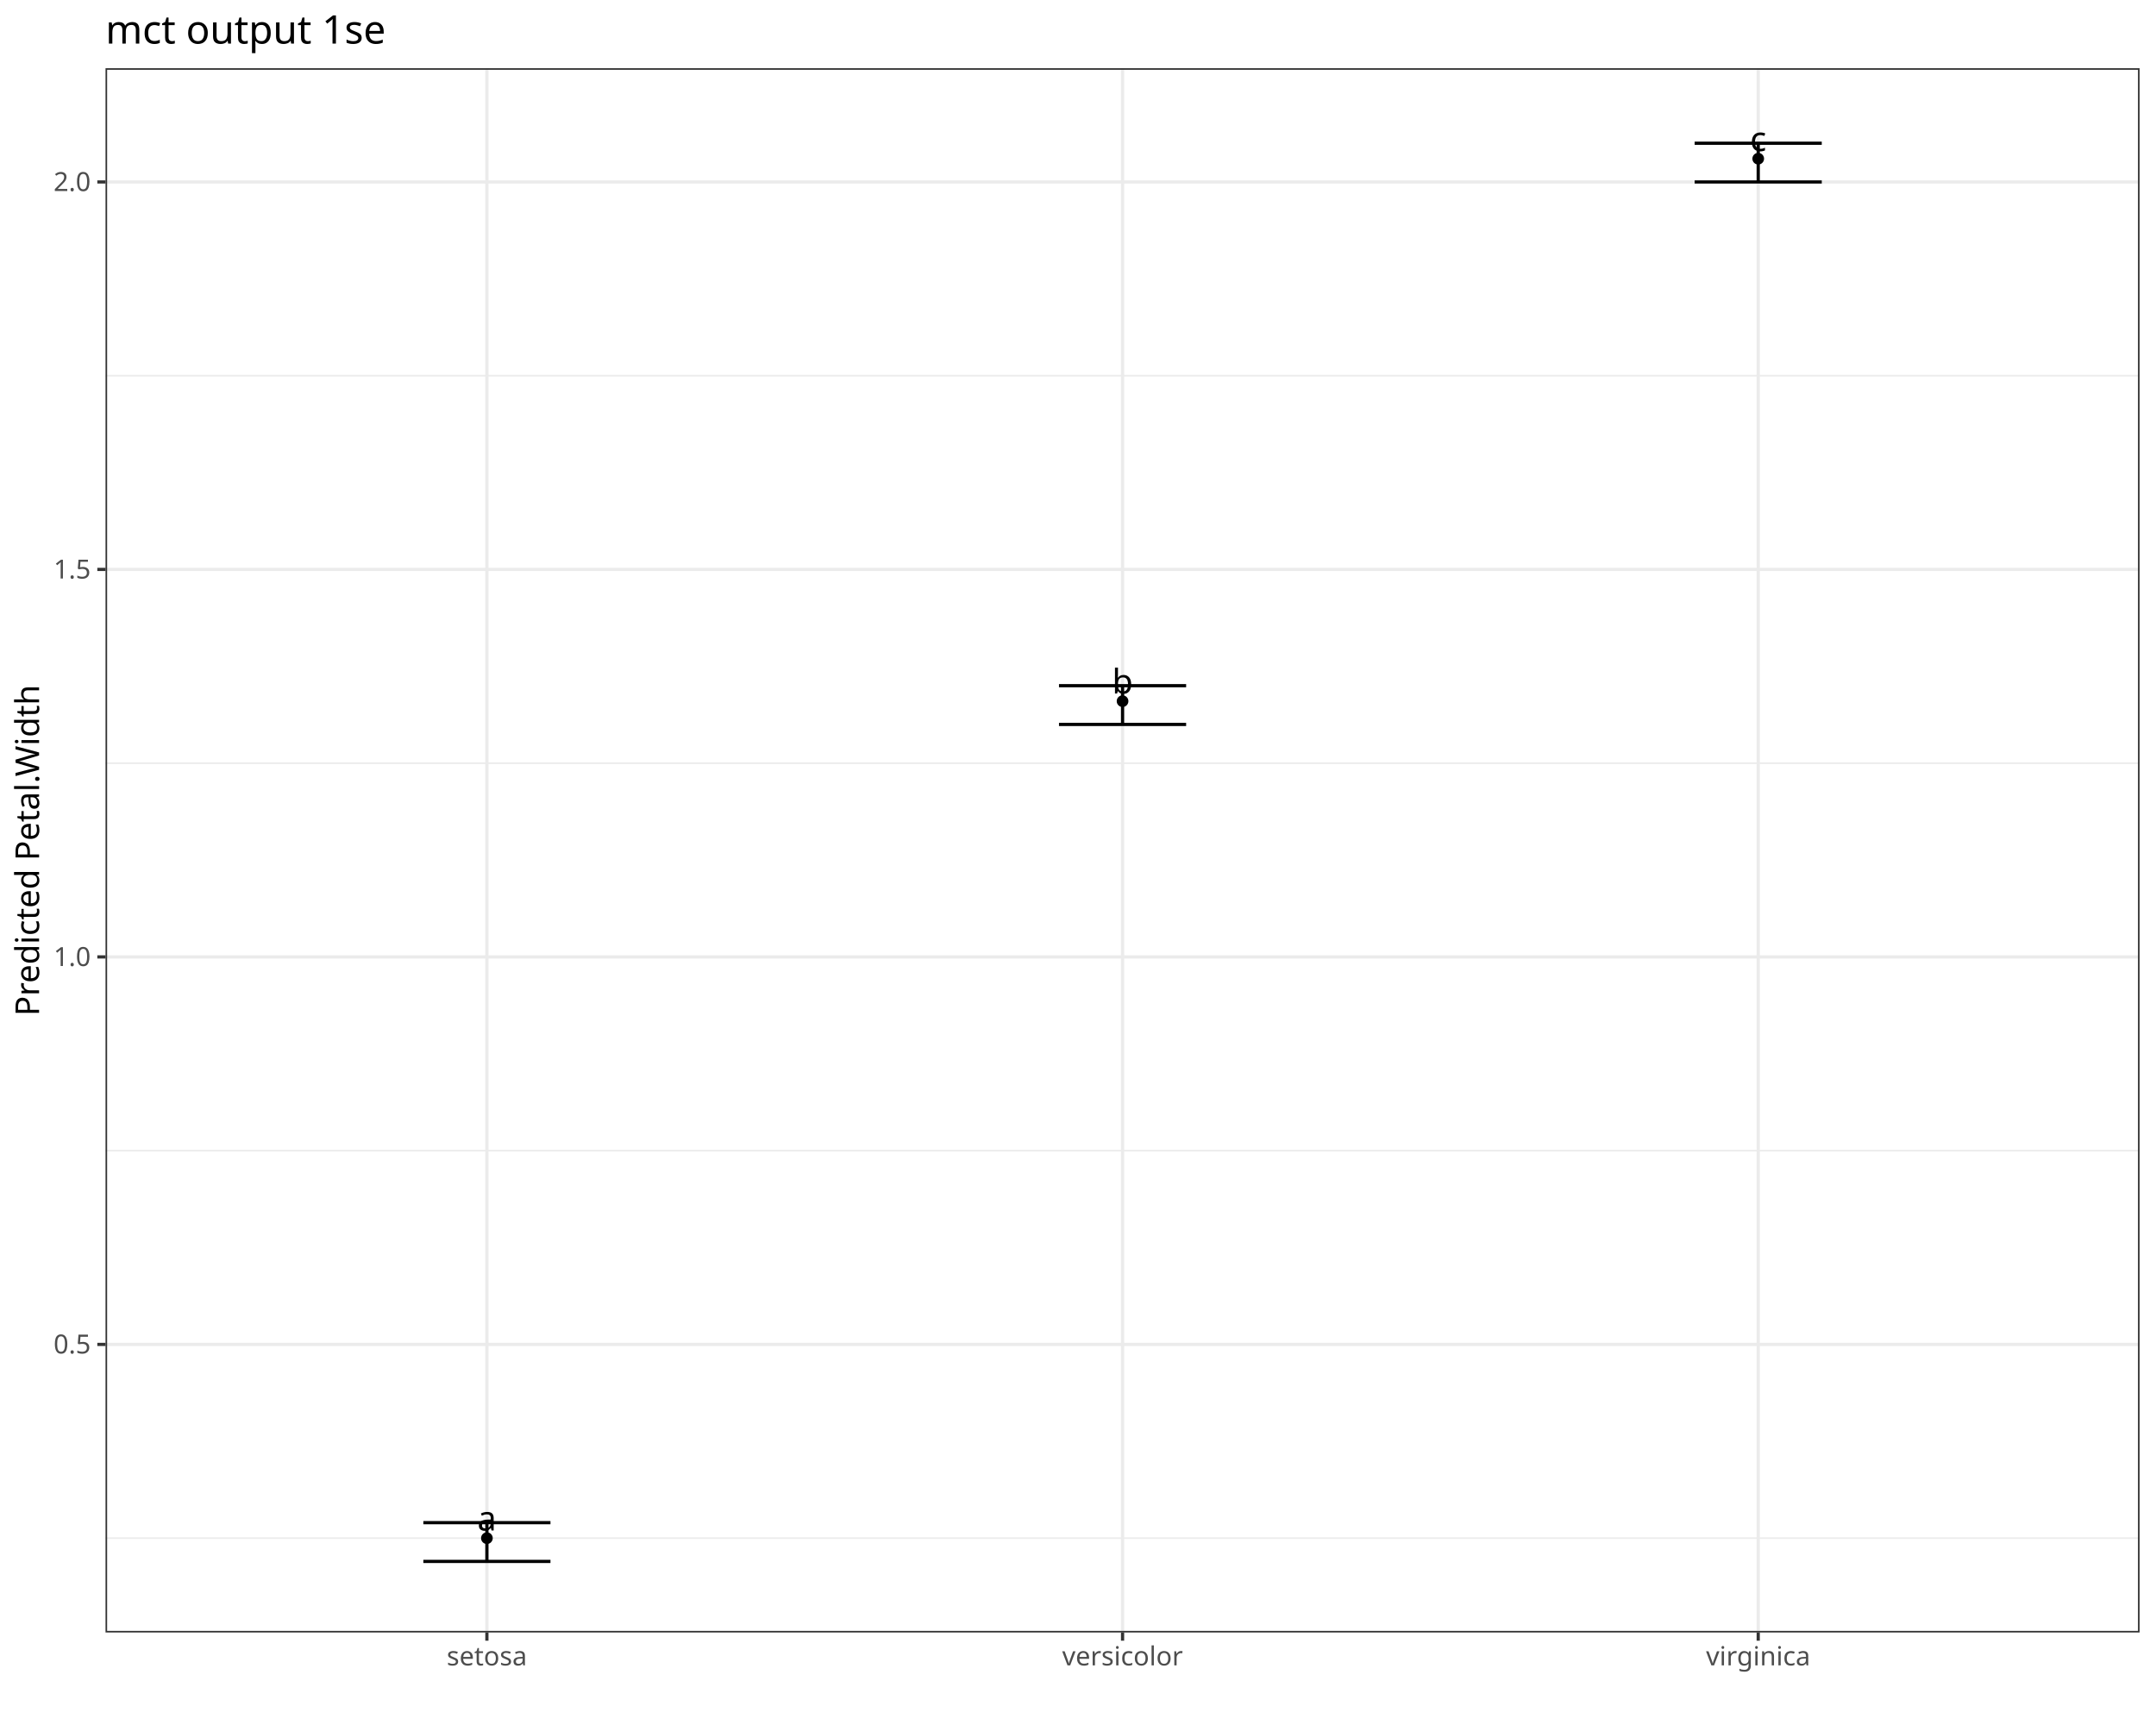
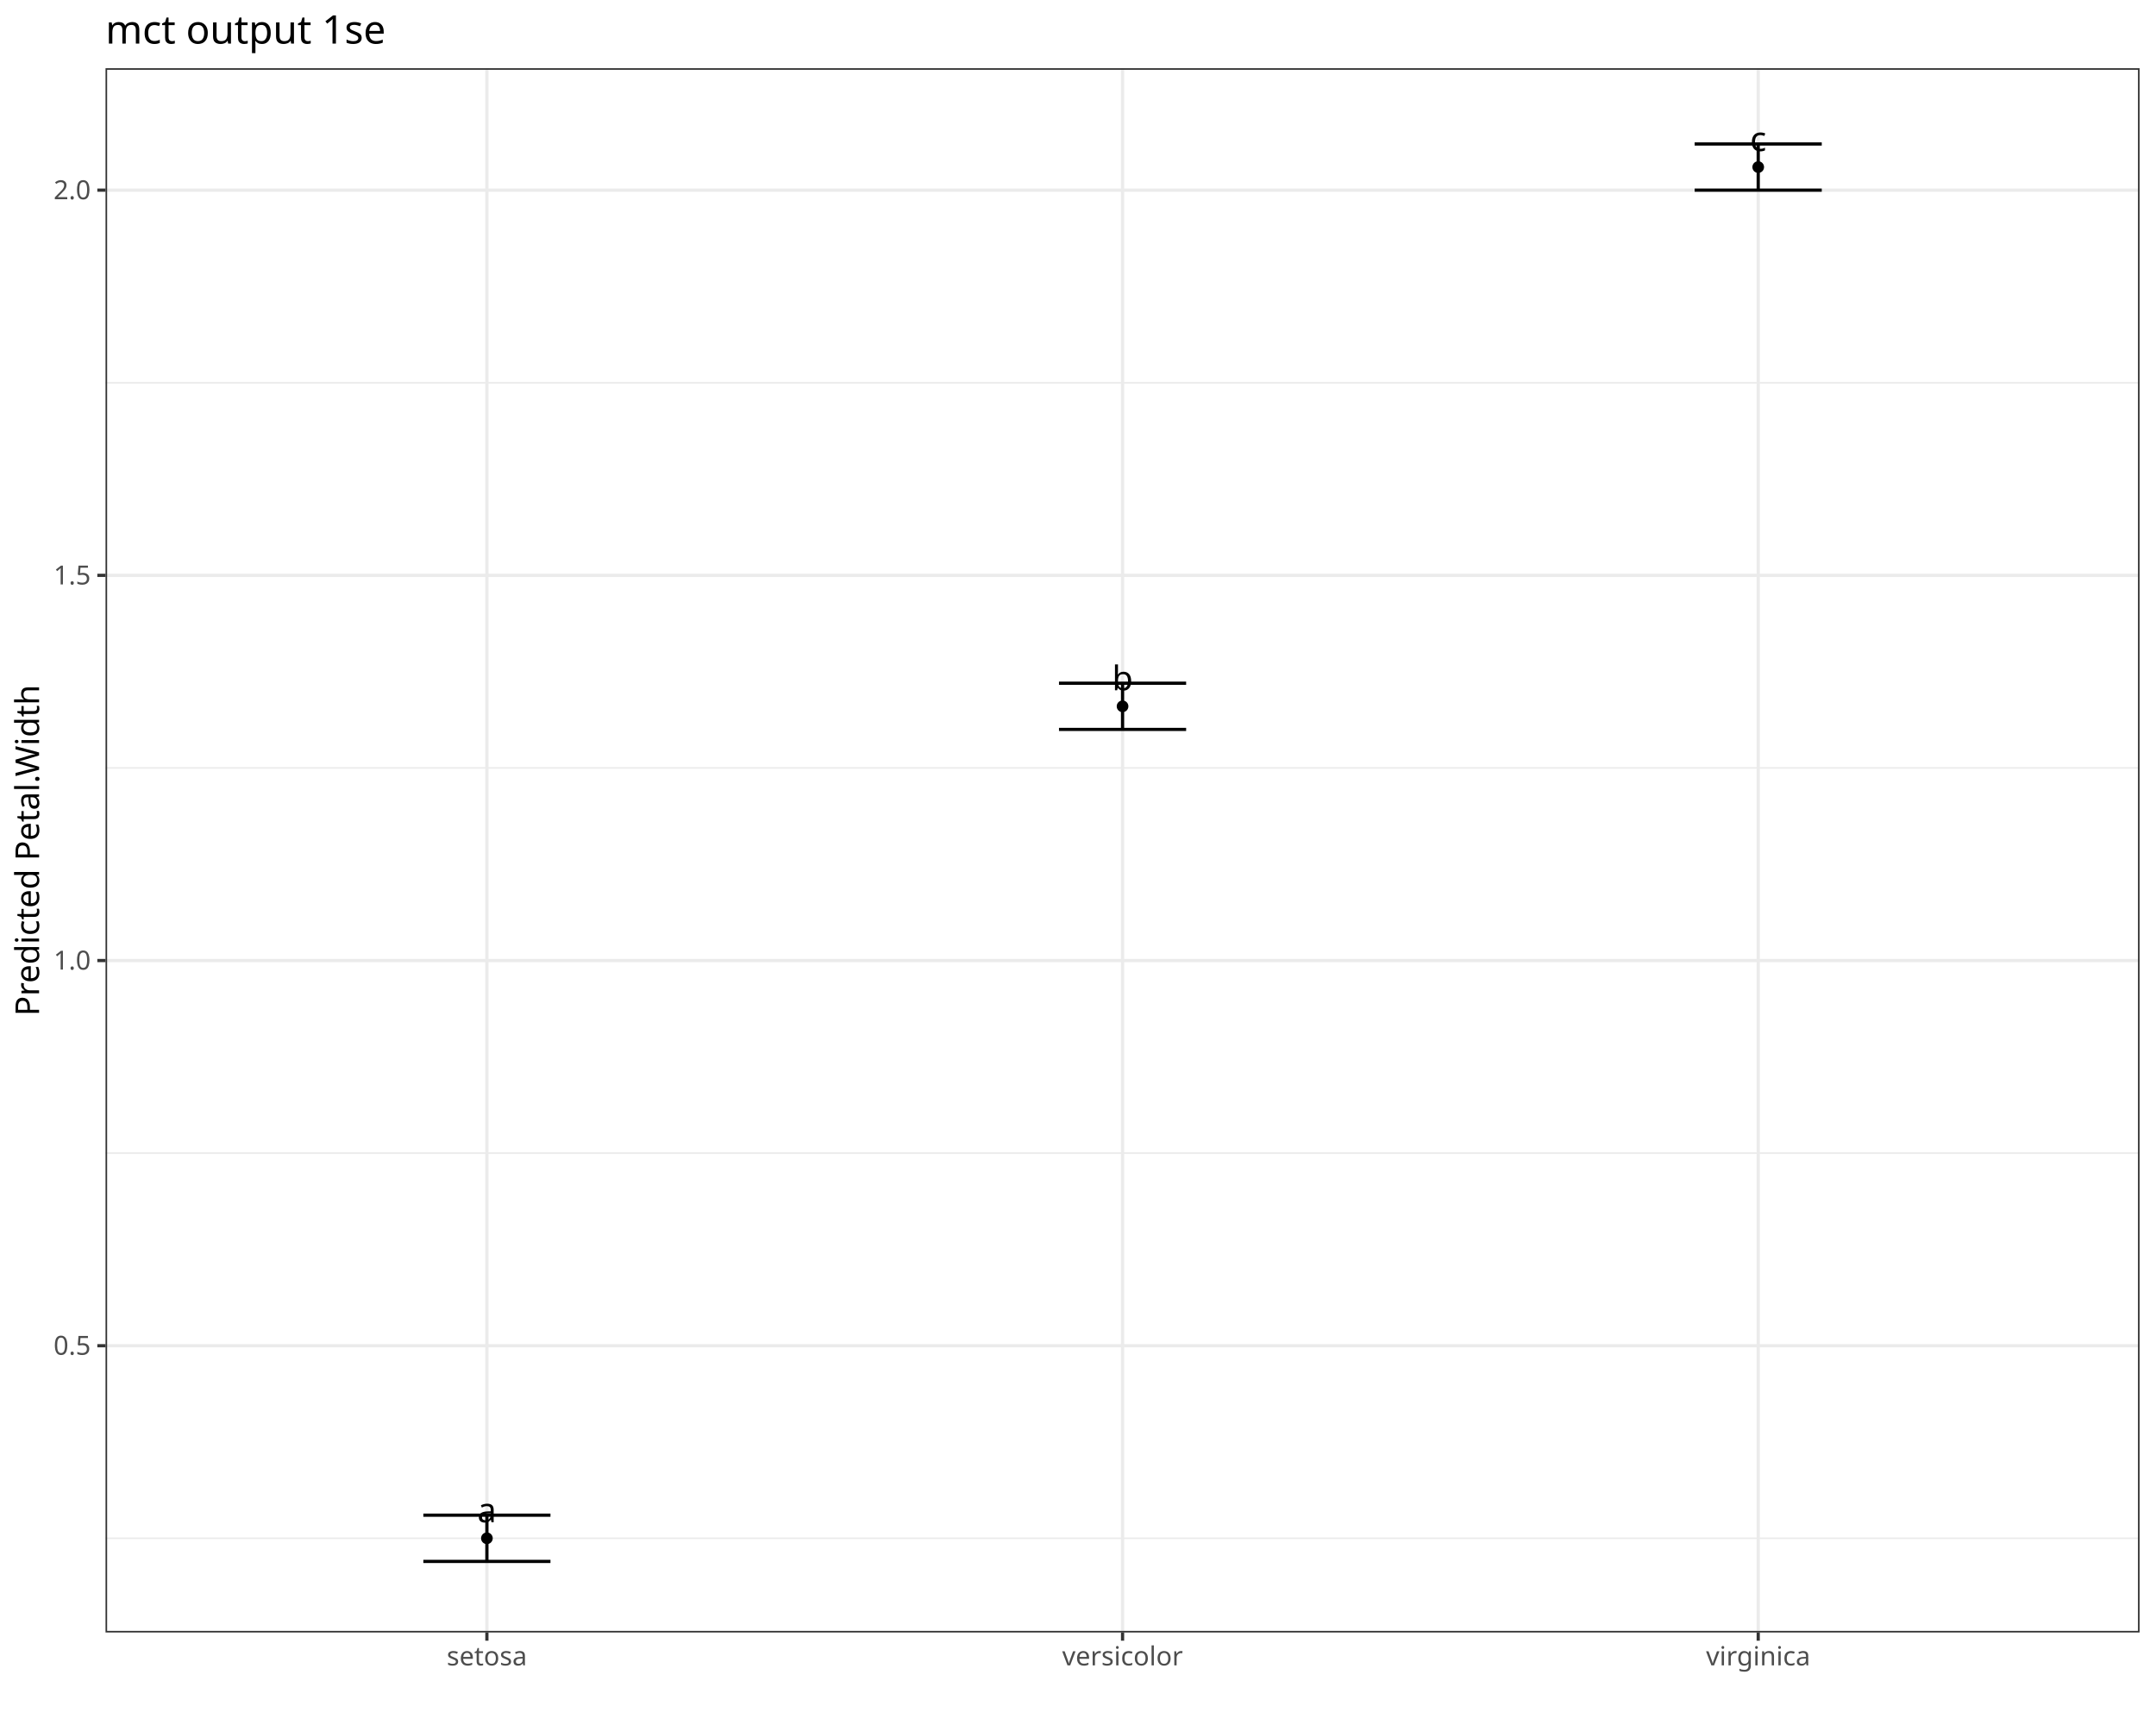
<svg xmlns="http://www.w3.org/2000/svg" class="svglite" data-engine-version="2.0" width="720.00pt" height="576.00pt" viewBox="0 0 720.00 576.00">
  <defs>
    <style type="text/css">
    .svglite line, .svglite polyline, .svglite polygon, .svglite path, .svglite rect, .svglite circle {
      fill: none;
      stroke: #000000;
      stroke-linecap: round;
      stroke-linejoin: round;
      stroke-miterlimit: 10.00;
    }
  </style>
  </defs>
  <rect width="100%" height="100%" style="stroke: none; fill: #FFFFFF;" />
  <defs>
    <clipPath id="cpMC4wMHw3MjAuMDB8MC4wMHw1NzYuMDA=">
      <rect x="0.00" y="0.00" width="720.00" height="576.00" />
    </clipPath>
  </defs>
  <g clip-path="url(#cpMC4wMHw3MjAuMDB8MC4wMHw1NzYuMDA=)">
    <rect x="0.00" y="0.00" width="720.00" height="576.00" style="stroke-width: 1.07; stroke: #FFFFFF; fill: #FFFFFF;" />
  </g>
  <defs>
    <clipPath id="cpMzUuMjR8NzE0LjUyfDIyLjc4fDU0NS4xMQ==">
      <rect x="35.24" y="22.78" width="679.28" height="522.33" />
    </clipPath>
  </defs>
  <g clip-path="url(#cpMzUuMjR8NzE0LjUyfDIyLjc4fDU0NS4xMQ==)">
    <rect x="35.24" y="22.78" width="679.28" height="522.33" style="stroke-width: 1.07; stroke: none; fill: #FFFFFF;" />
-     <polyline points="35.24,513.61 714.52,513.61 " style="stroke-width: 0.53; stroke: #EBEBEB; stroke-linecap: butt;" />
-     <polyline points="35.24,384.22 714.52,384.22 " style="stroke-width: 0.53; stroke: #EBEBEB; stroke-linecap: butt;" />
-     <polyline points="35.24,254.84 714.52,254.84 " style="stroke-width: 0.53; stroke: #EBEBEB; stroke-linecap: butt;" />
-     <polyline points="35.24,125.45 714.52,125.45 " style="stroke-width: 0.53; stroke: #EBEBEB; stroke-linecap: butt;" />
-     <polyline points="35.24,448.91 714.52,448.91 " style="stroke-width: 1.07; stroke: #EBEBEB; stroke-linecap: butt;" />
-     <polyline points="35.24,319.53 714.52,319.53 " style="stroke-width: 1.07; stroke: #EBEBEB; stroke-linecap: butt;" />
-     <polyline points="35.24,190.14 714.52,190.14 " style="stroke-width: 1.07; stroke: #EBEBEB; stroke-linecap: butt;" />
-     <polyline points="35.24,60.76 714.52,60.76 " style="stroke-width: 1.07; stroke: #EBEBEB; stroke-linecap: butt;" />
+     <polyline points="35.24,513.65 714.52,513.65 " style="stroke-width: 0.53; stroke: #EBEBEB; stroke-linecap: butt;" />
+     <polyline points="35.24,385.04 714.52,385.04 " style="stroke-width: 0.53; stroke: #EBEBEB; stroke-linecap: butt;" />
+     <polyline points="35.24,256.42 714.52,256.42 " style="stroke-width: 0.53; stroke: #EBEBEB; stroke-linecap: butt;" />
+     <polyline points="35.24,127.81 714.52,127.81 " style="stroke-width: 0.53; stroke: #EBEBEB; stroke-linecap: butt;" />
+     <polyline points="35.24,449.35 714.52,449.35 " style="stroke-width: 1.07; stroke: #EBEBEB; stroke-linecap: butt;" />
+     <polyline points="35.24,320.73 714.52,320.73 " style="stroke-width: 1.07; stroke: #EBEBEB; stroke-linecap: butt;" />
+     <polyline points="35.24,192.12 714.52,192.12 " style="stroke-width: 1.07; stroke: #EBEBEB; stroke-linecap: butt;" />
+     <polyline points="35.24,63.50 714.52,63.50 " style="stroke-width: 1.07; stroke: #EBEBEB; stroke-linecap: butt;" />
    <polyline points="162.60,545.11 162.60,22.78 " style="stroke-width: 1.07; stroke: #EBEBEB; stroke-linecap: butt;" />
    <polyline points="374.88,545.11 374.88,22.78 " style="stroke-width: 1.07; stroke: #EBEBEB; stroke-linecap: butt;" />
    <polyline points="587.16,545.11 587.16,22.78 " style="stroke-width: 1.07; stroke: #EBEBEB; stroke-linecap: butt;" />
-     <polyline points="141.38,508.43 183.83,508.43 " style="stroke-width: 1.07; stroke-linecap: butt;" />
-     <polyline points="162.60,508.43 162.60,521.37 " style="stroke-width: 1.07; stroke-linecap: butt;" />
+     <polyline points="141.38,505.94 183.83,505.94 " style="stroke-width: 1.07; stroke-linecap: butt;" />
+     <polyline points="162.60,505.94 162.60,521.37 " style="stroke-width: 1.07; stroke-linecap: butt;" />
    <polyline points="141.38,521.37 183.83,521.37 " style="stroke-width: 1.07; stroke-linecap: butt;" />
-     <polyline points="353.65,228.96 396.11,228.96 " style="stroke-width: 1.07; stroke-linecap: butt;" />
-     <polyline points="374.88,228.96 374.88,241.90 " style="stroke-width: 1.07; stroke-linecap: butt;" />
-     <polyline points="353.65,241.90 396.11,241.90 " style="stroke-width: 1.07; stroke-linecap: butt;" />
-     <polyline points="565.93,47.82 608.38,47.82 " style="stroke-width: 1.07; stroke-linecap: butt;" />
-     <polyline points="587.16,47.82 587.16,60.76 " style="stroke-width: 1.07; stroke-linecap: butt;" />
-     <polyline points="565.93,60.76 608.38,60.76 " style="stroke-width: 1.07; stroke-linecap: butt;" />
-     <text x="162.60" y="511.05" text-anchor="middle" style="font-size: 11.38px; font-family: sans;" textLength="6.33px" lengthAdjust="spacingAndGlyphs">a</text>
-     <text x="374.88" y="231.58" text-anchor="middle" style="font-size: 11.38px; font-family: sans;" textLength="6.33px" lengthAdjust="spacingAndGlyphs">b</text>
+     <polyline points="353.65,228.13 396.11,228.13 " style="stroke-width: 1.07; stroke-linecap: butt;" />
+     <polyline points="374.88,228.13 374.88,243.56 " style="stroke-width: 1.07; stroke-linecap: butt;" />
+     <polyline points="353.65,243.56 396.11,243.56 " style="stroke-width: 1.07; stroke-linecap: butt;" />
+     <polyline points="565.93,48.07 608.38,48.07 " style="stroke-width: 1.07; stroke-linecap: butt;" />
+     <polyline points="587.16,48.07 587.16,63.50 " style="stroke-width: 1.07; stroke-linecap: butt;" />
+     <polyline points="565.93,63.50 608.38,63.50 " style="stroke-width: 1.07; stroke-linecap: butt;" />
+     <text x="162.60" y="508.31" text-anchor="middle" style="font-size: 11.38px; font-family: sans;" textLength="6.33px" lengthAdjust="spacingAndGlyphs">a</text>
+     <text x="374.88" y="230.50" text-anchor="middle" style="font-size: 11.38px; font-family: sans;" textLength="6.33px" lengthAdjust="spacingAndGlyphs">b</text>
    <text x="587.16" y="50.44" text-anchor="middle" style="font-size: 11.38px; font-family: sans;" textLength="5.70px" lengthAdjust="spacingAndGlyphs">c</text>
-     <circle cx="162.60" cy="513.61" r="1.95" style="stroke-width: 0.71; stroke: none; fill: #000000;" />
-     <circle cx="374.88" cy="234.13" r="1.95" style="stroke-width: 0.71; stroke: none; fill: #000000;" />
-     <circle cx="587.16" cy="52.99" r="1.95" style="stroke-width: 0.71; stroke: none; fill: #000000;" />
+     <circle cx="162.60" cy="513.65" r="1.95" style="stroke-width: 0.71; stroke: none; fill: #000000;" />
+     <circle cx="374.88" cy="235.85" r="1.95" style="stroke-width: 0.71; stroke: none; fill: #000000;" />
+     <circle cx="587.16" cy="55.79" r="1.95" style="stroke-width: 0.71; stroke: none; fill: #000000;" />
    <rect x="35.24" y="22.78" width="679.28" height="522.33" style="stroke-width: 1.07; stroke: #333333;" />
  </g>
  <g clip-path="url(#cpMC4wMHw3MjAuMDB8MC4wMHw1NzYuMDA=)">
-     <text x="30.31" y="451.94" text-anchor="end" style="font-size: 8.80px; fill: #4D4D4D; font-family: sans;" textLength="12.23px" lengthAdjust="spacingAndGlyphs">0.5</text>
-     <text x="30.31" y="322.56" text-anchor="end" style="font-size: 8.80px; fill: #4D4D4D; font-family: sans;" textLength="12.23px" lengthAdjust="spacingAndGlyphs">1.0</text>
-     <text x="30.31" y="193.17" text-anchor="end" style="font-size: 8.80px; fill: #4D4D4D; font-family: sans;" textLength="12.23px" lengthAdjust="spacingAndGlyphs">1.5</text>
-     <text x="30.31" y="63.79" text-anchor="end" style="font-size: 8.80px; fill: #4D4D4D; font-family: sans;" textLength="12.23px" lengthAdjust="spacingAndGlyphs">2.0</text>
-     <polyline points="32.50,448.91 35.24,448.91 " style="stroke-width: 1.07; stroke: #333333; stroke-linecap: butt;" />
-     <polyline points="32.50,319.53 35.24,319.53 " style="stroke-width: 1.07; stroke: #333333; stroke-linecap: butt;" />
-     <polyline points="32.50,190.14 35.24,190.14 " style="stroke-width: 1.07; stroke: #333333; stroke-linecap: butt;" />
-     <polyline points="32.50,60.76 35.24,60.76 " style="stroke-width: 1.07; stroke: #333333; stroke-linecap: butt;" />
+     <text x="30.31" y="452.37" text-anchor="end" style="font-size: 8.80px; fill: #4D4D4D; font-family: sans;" textLength="12.23px" lengthAdjust="spacingAndGlyphs">0.5</text>
+     <text x="30.31" y="323.76" text-anchor="end" style="font-size: 8.80px; fill: #4D4D4D; font-family: sans;" textLength="12.23px" lengthAdjust="spacingAndGlyphs">1.0</text>
+     <text x="30.31" y="195.15" text-anchor="end" style="font-size: 8.80px; fill: #4D4D4D; font-family: sans;" textLength="12.23px" lengthAdjust="spacingAndGlyphs">1.5</text>
+     <text x="30.31" y="66.53" text-anchor="end" style="font-size: 8.80px; fill: #4D4D4D; font-family: sans;" textLength="12.23px" lengthAdjust="spacingAndGlyphs">2.0</text>
+     <polyline points="32.50,449.35 35.24,449.35 " style="stroke-width: 1.07; stroke: #333333; stroke-linecap: butt;" />
+     <polyline points="32.50,320.73 35.24,320.73 " style="stroke-width: 1.07; stroke: #333333; stroke-linecap: butt;" />
+     <polyline points="32.50,192.12 35.24,192.12 " style="stroke-width: 1.07; stroke: #333333; stroke-linecap: butt;" />
+     <polyline points="32.50,63.50 35.24,63.50 " style="stroke-width: 1.07; stroke: #333333; stroke-linecap: butt;" />
    <polyline points="162.60,547.85 162.60,545.11 " style="stroke-width: 1.07; stroke: #333333; stroke-linecap: butt;" />
    <polyline points="374.88,547.85 374.88,545.11 " style="stroke-width: 1.07; stroke: #333333; stroke-linecap: butt;" />
    <polyline points="587.16,547.85 587.16,545.11 " style="stroke-width: 1.07; stroke: #333333; stroke-linecap: butt;" />
    <text x="162.60" y="556.10" text-anchor="middle" style="font-size: 8.80px; fill: #4D4D4D; font-family: sans;" textLength="25.94px" lengthAdjust="spacingAndGlyphs">setosa</text>
    <text x="374.88" y="556.10" text-anchor="middle" style="font-size: 8.80px; fill: #4D4D4D; font-family: sans;" textLength="37.66px" lengthAdjust="spacingAndGlyphs">versicolor</text>
    <text x="587.16" y="556.10" text-anchor="middle" style="font-size: 8.80px; fill: #4D4D4D; font-family: sans;" textLength="32.28px" lengthAdjust="spacingAndGlyphs">virginica</text>
    <text transform="translate(13.05,283.95) rotate(-90)" text-anchor="middle" style="font-size: 11.00px; font-family: sans;" textLength="105.78px" lengthAdjust="spacingAndGlyphs">Predicted Petal.Width</text>
    <text x="35.24" y="14.56" style="font-size: 13.20px; font-family: sans;" textLength="86.60px" lengthAdjust="spacingAndGlyphs">mct output 1se</text>
  </g>
</svg>
